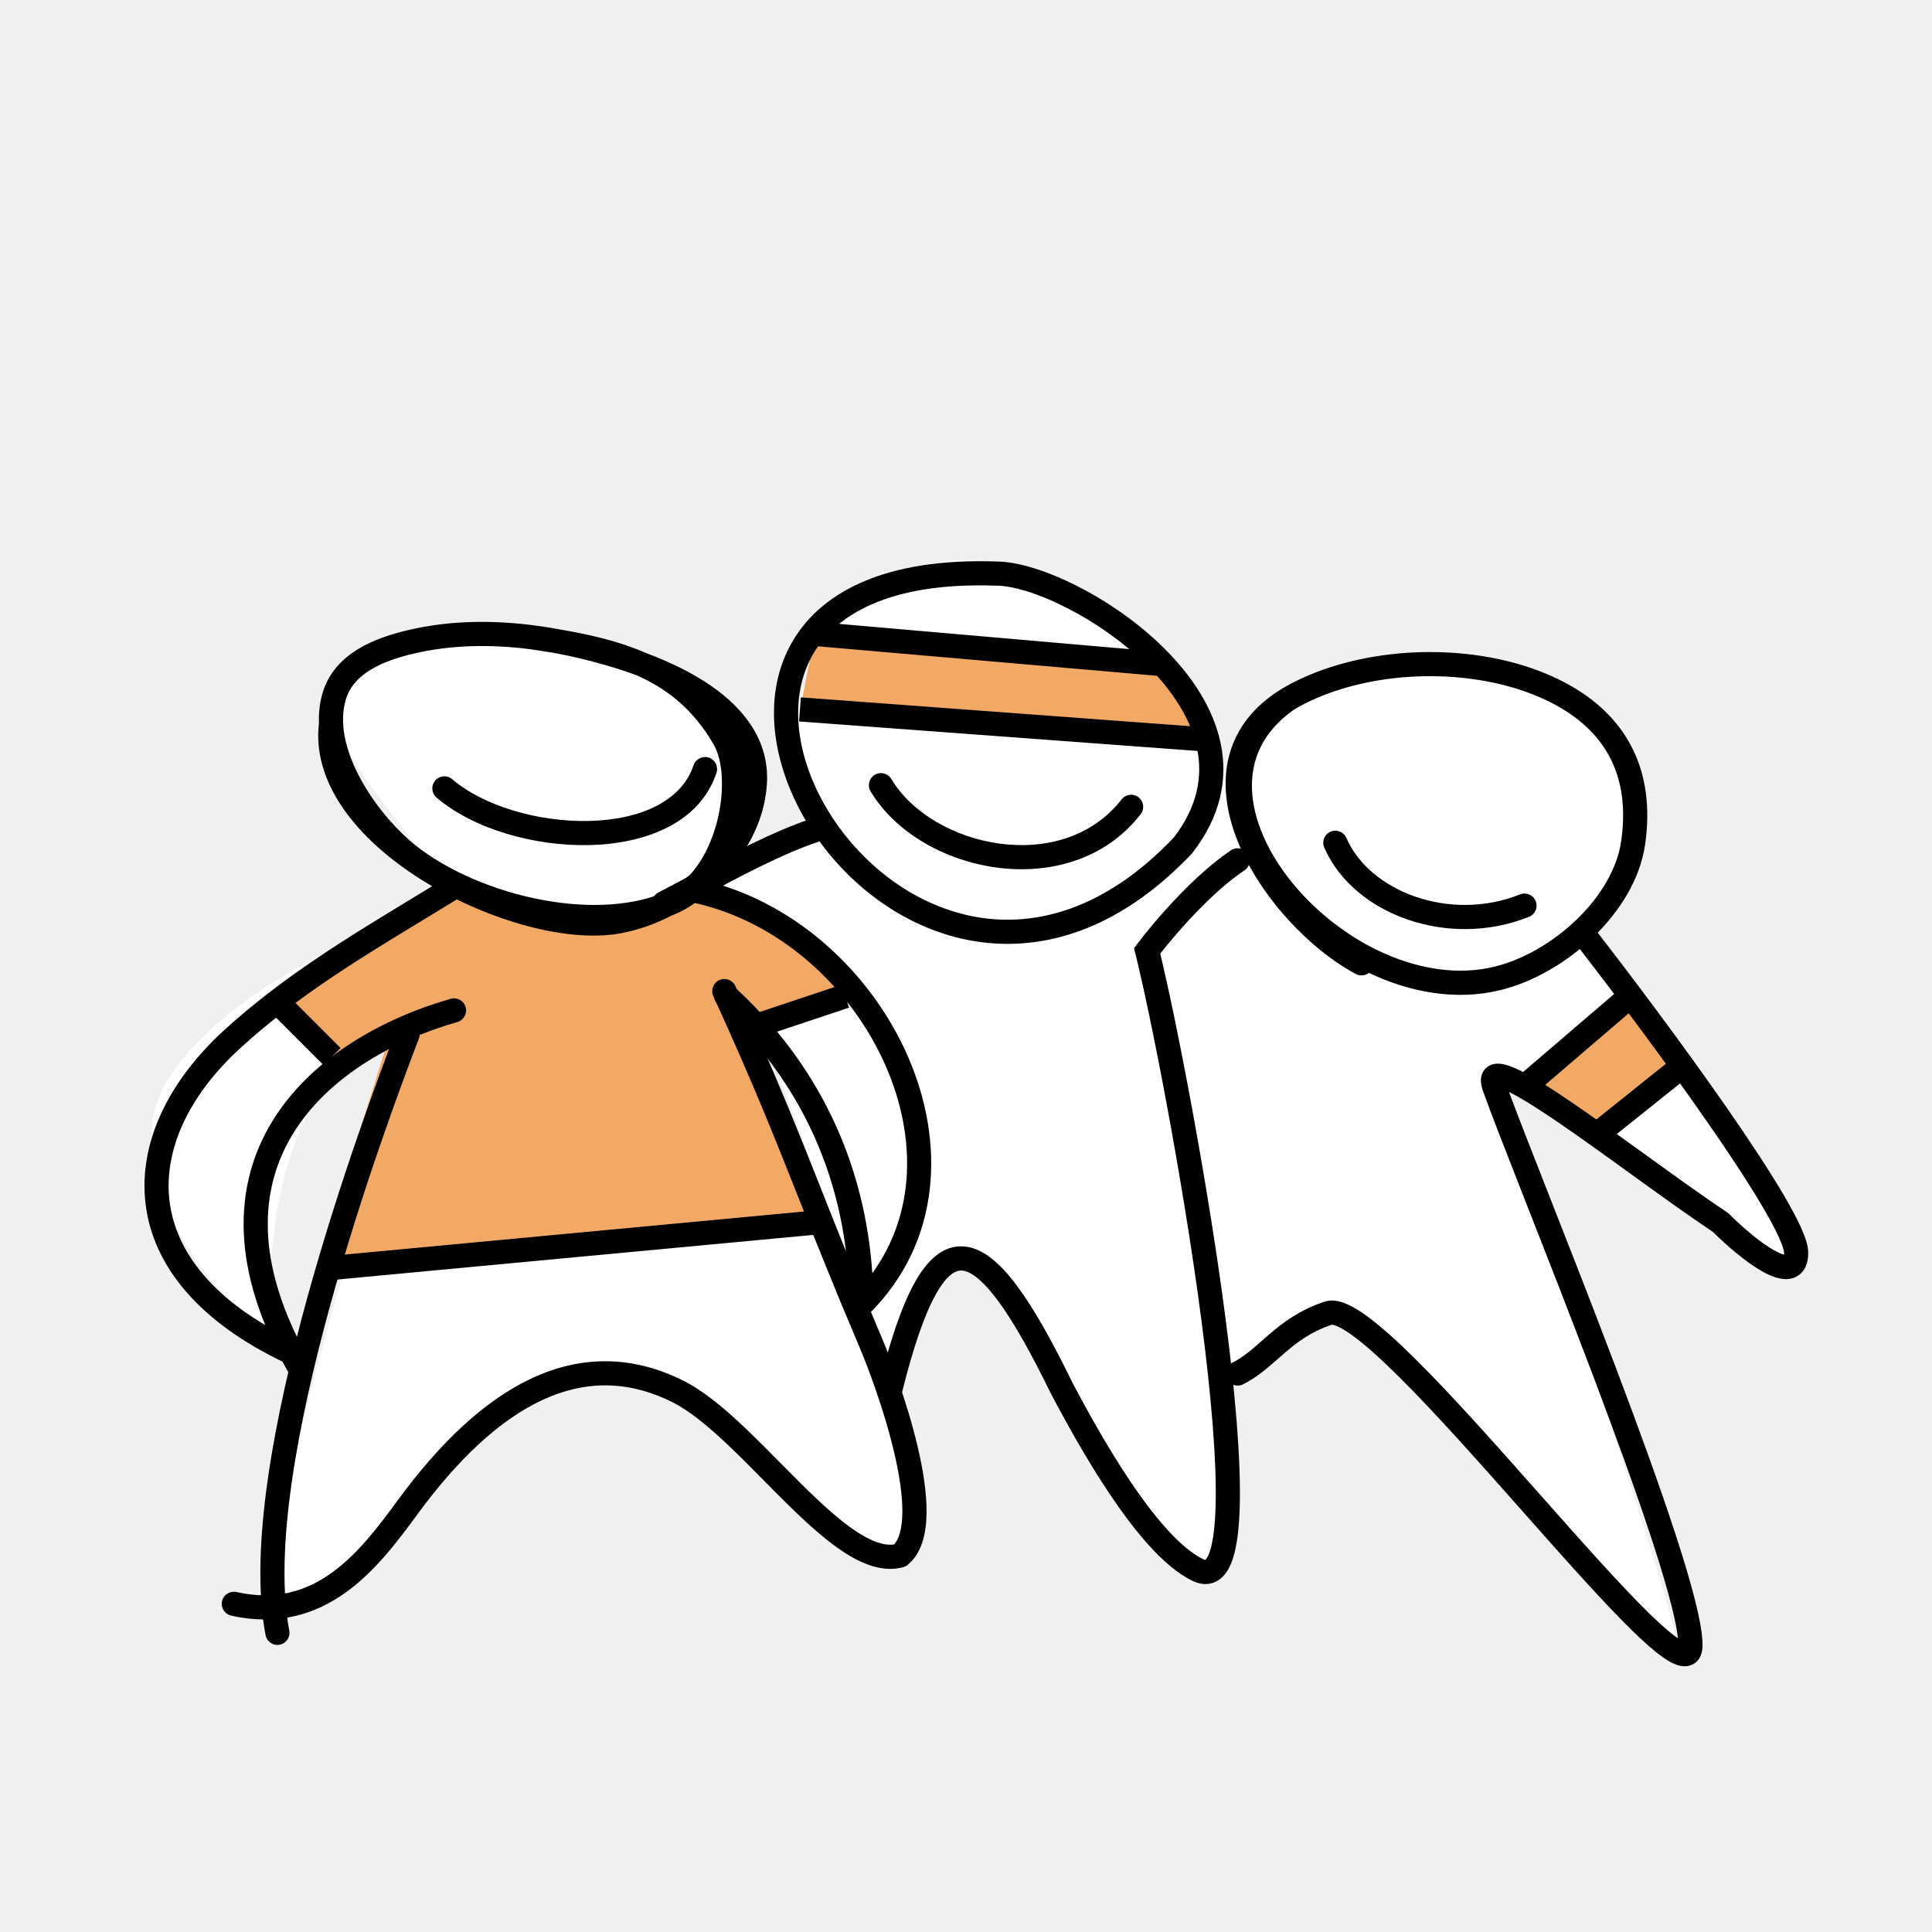
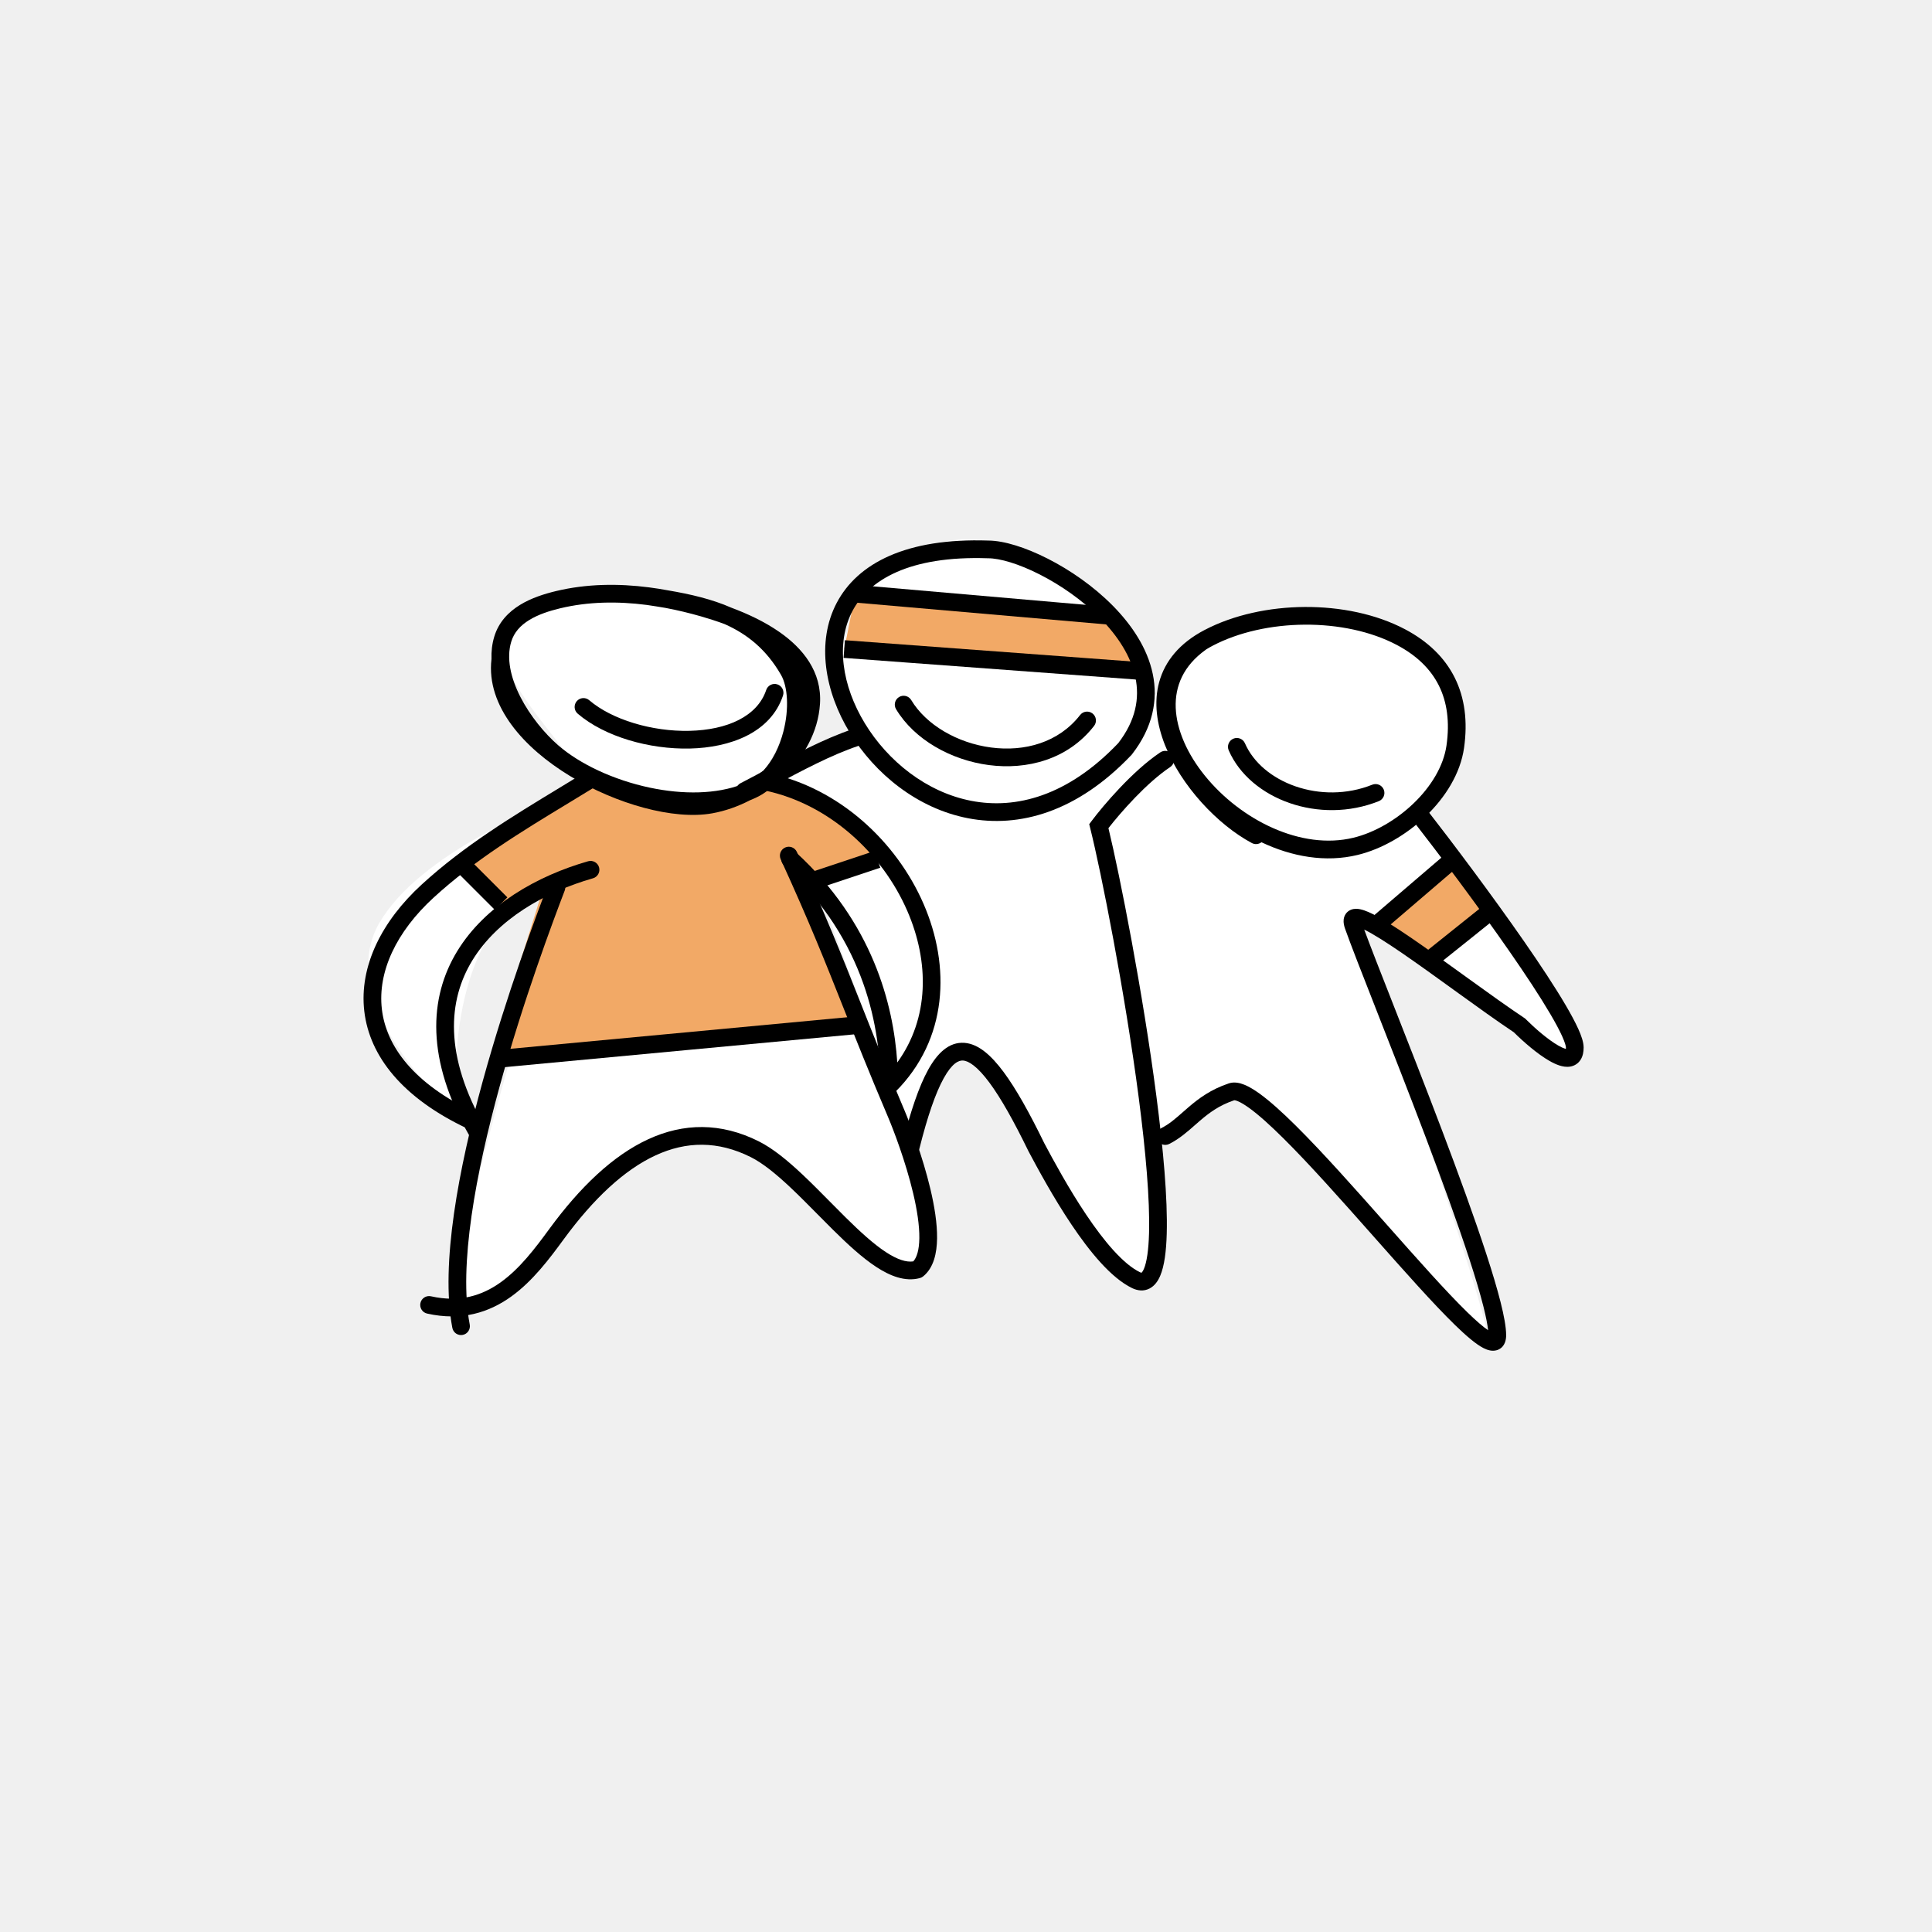
- <svg xmlns="http://www.w3.org/2000/svg" fill="none" viewBox="0 0 110 110">
+ <svg xmlns="http://www.w3.org/2000/svg" fill="none" viewBox="-20 -10 150 150">
  <path d="m53.281 72.187c-.688.688-2.005 4.297-2.578 6.016l-10.312-27.5 6.015-3.438c-3.438-6.016.86-15.382 8.594-15.382 6.188 0 12.891 7.647 15.469 13.663.86-3.438 1.719-8.491 11.172-7.734 13.75 1.1 12.031 11.172 8.594 15.469 4.01 6.016 12.719 18.219 12.032 18.906-.688.687-16.329-12.031-17.188-10.312 3.724 10.599 11 31.797 10.312 31.797-.859 0-17.188-18.047-18.906-18.906-1.375-.688-5.156 2.005-6.875 3.438.573 2.292 1.375 7.562 0 10.312-1.719 3.438-2.578-.859-3.438-.859-.859 0-6.875-9.453-8.594-12.891-1.719-3.438-3.438-3.438-4.297-2.578z" fill="#fff" />
  <path d="m15.51 91.317c-.879-2.638 5.13-23.084 8.244-32.977-7.915 1.759-8.794 12.824-8.244 18.137-3.298-2.748-9.125-9.563-6.047-14.84 3.078-5.276 12.275-9.16 16.488-10.443-3.481-5.679-16.488-16.488 4.947-14.29 14.54 1.491 10.626 11.175 7.145 14.29 2.015-.183 4.617-1.209 9.893 4.947 5.276 6.156 5.253 14.704 1.226 17.538 0 0-.822-5.431-1.79-8.502-1.28-4.064-5.817-8.203-5.817-8.203 5.817 13.125 10.441 26.847 10.441 26.847s2.237 12.976-12.23-4.027c-3.249-3.818-11.799.164-13.814 2.728-3.114 4.03-9.562 11.432-10.442 8.794z" fill="#fff" />
  <path d="m18.906 60.156-3.438-2.578 10.102-6.735c-.102-.102.019-.14.21-.14l-.21.14c.204.204 1.299.662 4.507 1.579 6.016 1.719 6.016-1.719 9.453-1.719 2.75 0 6.875 4.01 8.594 6.016l-6.016 1.719 4.297 11.172-28.359 2.578 4.297-13.75z" fill="#f2a966" />
  <path d="m46.406 36.094-.859 4.297 23.203 1.719-1.719-4.297z" fill="#f2a966" />
  <path d="m92.812 56.719-6.016 4.297 4.297 3.438 5.156-3.438z" fill="#f2a966" />
  <g clip-rule="evenodd" fill="#000" fill-rule="evenodd">
    <path d="m30.399 35.604c-2.395-.31-4.85-.284-7.235.288-.902.217-1.916.536-2.79 1.072-.884.542-1.656 1.325-2 2.467-.172.57-.235 1.155-.215 1.741-.218 1.841.436 3.58 1.553 5.101 1.127 1.535 2.752 2.889 4.552 3.982 1.803 1.095 3.811 1.946 5.732 2.461 1.911.512 3.788.704 5.312.428.987-.178 1.981-.526 2.922-1.013.18-.072.357-.15.53-.234.547-.264 1.031-.63 1.452-1.068.216-.176.425-.36.626-.551 1.55-1.473 2.686-3.426 2.826-5.632.159-2.492-1.33-4.307-3.137-5.569-1.156-.808-2.491-1.427-3.741-1.894-1.523-.67-3.19-1.053-4.925-1.348-.485-.09-.973-.168-1.463-.231zm1.264 1.593c-.471-.081-.955-.157-1.449-.23-2.26-.292-4.54-.263-6.729.263-.849.204-1.7.482-2.393.907-.684.419-1.181.959-1.401 1.69-.383 1.273-.052 2.787.712 4.282.757 1.482 1.888 2.84 2.917 3.739 1.696 1.481 4.34 2.715 7.131 3.305 2.578.545 5.179.52 7.206-.274.565-.297 1.109-.652 1.614-1.057.71-.76 1.244-1.838 1.551-3.028.454-1.756.344-3.484-.186-4.4-1.135-1.966-2.608-3.154-4.367-3.936-.644-.24-1.272-.439-1.844-.603-.908-.26-1.831-.484-2.762-.658z" />
    <path d="m48.342 57.371-5.156 1.719-.435-1.304 5.156-1.719zm-29.922 3.272-3.438-3.438.972-.972 3.438 3.438zm28.05 9.651-27.5 2.578-.128-1.369 27.5-2.578z" />
    <path d="m40.953 55.804c-.345.158-.497.566-.339.911 2.245 4.909 3.486 8.038 4.865 11.517.962 2.427 1.991 5.024 3.476 8.513.38.893 1.355 3.408 1.947 5.917.297 1.258.488 2.477.475 3.473-.013.924-.199 1.498-.47 1.799-.54.081-1.237-.137-2.135-.726-.963-.632-2.009-1.593-3.118-2.688-.391-.387-.792-.792-1.197-1.202-.72-.728-1.452-1.47-2.166-2.141-1.118-1.051-2.268-2.008-3.388-2.568-2.94-1.47-5.83-1.427-8.586-.153-2.722 1.258-5.279 3.697-7.666 6.957-1.107 1.512-2.284 3.071-3.763 4.134-1.443 1.037-3.169 1.599-5.426 1.097-.371-.082-.738.151-.82.522-.082.371.151.738.522.82 2.689.598 4.81-.088 6.528-1.323 1.682-1.21 2.978-2.948 4.069-4.438 2.321-3.169 4.711-5.402 7.134-6.521 2.388-1.104 4.839-1.144 7.395.134.93.465 1.958 1.304 3.061 2.34.699.657 1.396 1.363 2.101 2.076.409.414.821.831 1.238 1.243 1.112 1.099 2.242 2.147 3.33 2.86 1.066.7 2.246 1.182 3.397.873.093-.025.179-.069.254-.129.831-.672 1.068-1.827 1.083-2.947.016-1.161-.204-2.505-.511-3.808-.617-2.612-1.623-5.206-2.02-6.14-1.453-3.415-2.479-6-3.442-8.431-1.395-3.518-2.662-6.712-4.914-11.634-.158-.345-.566-.497-.911-.339z" />
    <path d="m23.451 58.248c-.355-.136-.752.042-.888.397-.911 2.384-3.228 8.55-5.089 15.318-.931 3.384-1.751 6.931-2.224 10.238-.471 3.297-.605 6.406-.13 8.895.071.373.431.618.804.546.373-.071.617-.431.546-.804-.433-2.267-.323-5.201.14-8.442.462-3.23 1.267-6.716 2.188-10.068 1.843-6.703 4.141-12.819 5.048-15.191.136-.355-.042-.752-.397-.888z" />
    <path d="m26.333 50.206c-.199-.324-.622-.425-.946-.226-.627.385-1.256.767-1.886 1.148-3.726 2.259-7.451 4.517-10.757 7.543-3.101 2.838-4.866 6.346-4.461 9.835.408 3.513 2.985 6.763 8.039 9.132.344.161.753.013.914-.331.161-.344.013-.753-.331-.914-4.795-2.248-6.923-5.168-7.257-8.046-.337-2.901 1.119-6.004 4.024-8.662 3.198-2.927 6.793-5.108 10.523-7.37.633-.384 1.271-.771 1.91-1.164.324-.199.425-.622.226-.946z" />
    <path d="m38.859 50.562c-.078.372.16.736.531.814 4.973 1.047 9.098 4.855 11.05 9.342 1.722 3.957 1.718 8.338-.775 11.772-.304-4.518-1.907-10.851-7.858-16.306-.28-.257-.715-.238-.971.042-.257.28-.238.715.042.971 6.404 5.87 7.472 12.798 7.472 17.081 0 .278.168.529.424.635s.553.048.749-.149c4.079-4.08 4.286-9.748 2.178-14.595-2.104-4.837-6.559-8.988-12.028-10.139-.372-.078-.736.16-.814.531z" />
    <path d="m40.358 43.136c-.36-.12-.75.075-.87.435-.681 2.043-3.018 3.104-5.959 3.171-2.904.066-6.02-.867-7.781-2.377-.288-.247-.722-.214-.969.075s-.214.722.074.969c2.086 1.788 5.565 2.779 8.707 2.707 3.105-.071 6.264-1.207 7.232-4.111.12-.36-.075-.75-.435-.87z" />
    <path d="m26.511 57.34c-.104-.365-.485-.577-.85-.472-3.938 1.125-7.968 3.398-10.153 6.966-2.22 3.626-2.442 8.434.951 14.372.188.33.608.444.938.256.33-.188.444-.608.256-.938-3.202-5.604-2.874-9.865-.973-12.972 1.937-3.164 5.602-5.289 9.358-6.362.365-.104.577-.485.472-.85z" />
    <path d="m56.73 31.969c-6.354-.217-10.149 1.757-11.77 4.842-1.6 3.045-.923 6.886 1.016 10.07 1.948 3.198 5.254 5.892 9.186 6.648 3.972.764 8.463-.471 12.681-4.912l.023-.025.021-.027c1.622-2.086 2.034-4.224 1.612-6.245-.415-1.989-1.622-3.797-3.112-5.304-1.495-1.512-3.315-2.764-5.039-3.64-1.698-.863-3.385-1.403-4.618-1.407zm10.092 15.726c-3.937 4.132-7.962 5.145-11.401 4.484-3.485-.67-6.488-3.084-8.271-6.013-1.792-2.944-2.268-6.251-.973-8.715 1.273-2.422 4.417-4.317 10.517-4.107l.012 0h.012c.913 0 2.375.428 4.007 1.258 1.612.819 3.307 1.988 4.684 3.381 1.382 1.397 2.402 2.978 2.744 4.618.334 1.6.037 3.321-1.331 5.094z" />
    <path d="m49.804 44.116c.326-.195.748-.09.943.236 1.157 1.929 3.582 3.339 6.2 3.684 2.603.343 5.248-.383 6.911-2.521.233-.3.665-.354.965-.121.3.233.354.665.121.965-2.039 2.622-5.227 3.429-8.175 3.04-2.933-.386-5.779-1.972-7.2-4.34-.195-.326-.09-.748.236-.943z" />
    <path d="m81.3 37.125c2.753-.017 5.535.543 7.786 1.731 1.76.929 3.07 2.18 3.856 3.753.785 1.572 1.019 3.408.726 5.461-.282 1.98-1.447 3.833-2.954 5.284-1.51 1.454-3.421 2.563-5.298 3.021-2.503.611-5.123.136-7.477-.983-.208.16-.498.194-.745.062-2.661-1.423-5.497-4.435-6.749-7.615-.63-1.599-.882-3.303-.443-4.893.445-1.613 1.574-3.015 3.518-4.032 2.248-1.177 5.027-1.772 7.781-1.789zm-7.647 3.293c-.01.008-.021.016-.032.024-1.745 1.244-2.404 2.836-2.338 4.515.067 1.718.9 3.588 2.273 5.28 2.77 3.414 7.463 5.795 11.534 4.802 1.61-.393 3.311-1.367 4.67-2.676 1.362-1.311 2.32-2.901 2.546-4.488.262-1.836.041-3.38-.595-4.653-.635-1.272-1.714-2.331-3.268-3.151-2.009-1.061-4.557-1.588-7.135-1.572-2.578.016-5.133.575-7.152 1.632-.177.093-.345.188-.504.286z" />
    <path d="m75.752 47.353c.348-.151.753.008.905.356.653 1.5 2.097 2.711 3.928 3.344 1.824.631 3.973.665 5.957-.129.352-.141.753.03.894.383.141.352-.03.753-.383.894-2.313.925-4.803.883-6.917.152-2.107-.729-3.9-2.167-4.739-4.095-.151-.348.008-.753.356-.905z" />
    <path d="m47.059 47.048c.12.36-.075.75-.435.87-2.067.689-4.381 1.925-6.546 3.081-.668.357-1.323.706-1.951 1.03-.338.174-.752.041-.926-.297-.174-.338-.041-.752.297-.926.582-.3 1.205-.632 1.852-.978 2.182-1.166 4.649-2.484 6.839-3.214.36-.12.75.075.87.435z" />
    <path d="m71.041 48.603c.211.316.125.743-.191.953-1.825 1.217-3.837 3.516-4.791 4.74.896 3.697 2.675 12.77 3.718 20.774.537 4.118.885 7.993.808 10.717-.038 1.341-.179 2.497-.507 3.266-.164.385-.418.776-.83.988-.449.232-.926.171-1.343-.029-.851-.41-1.684-1.141-2.46-1.994-.784-.861-1.548-1.889-2.254-2.94-1.412-2.103-2.626-4.355-3.329-5.674l-.006-.011-.005-.011c-1.148-2.358-2.151-4.141-3.042-5.339-.445-.599-.845-1.028-1.201-1.308-.357-.281-.63-.381-.833-.396-.339-.024-.853.198-1.506 1.377-.631 1.14-1.259 2.949-1.9 5.513-.092.368-.465.592-.834.5-.368-.092-.592-.465-.5-.834.648-2.591 1.31-4.543 2.031-5.846.7-1.264 1.602-2.168 2.806-2.083.569.041 1.099.304 1.585.686.487.383.97.916 1.455 1.568.968 1.302 2.014 3.174 3.17 5.547.702 1.318 1.885 3.509 3.251 5.543.685 1.02 1.407 1.988 2.129 2.781.73.802 1.422 1.383 2.04 1.681.067.032.105.041.123.042.009-.006.026-.021.051-.053.038-.049.087-.128.138-.248.218-.512.36-1.441.397-2.765.073-2.608-.262-6.393-.797-10.5-1.069-8.203-2.916-17.533-3.768-20.941l-.079-.317.196-.262c.871-1.161 3.162-3.874 5.325-5.316.316-.211.743-.125.953.191zm-2.402 40.212c0.0.001-.003.002-.01.001.006-.002.01-.002.01-.001z" />
    <path d="m89.812 52.739c.3-.233.732-.179.965.121 2.01 2.584 5.026 6.591 7.542 10.214 1.257 1.81 2.396 3.534 3.224 4.942.413.703.755 1.339.997 1.874.227.503.413 1.018.413 1.439 0 .324-.054.658-.229.94-.194.311-.491.488-.818.541-.295.048-.587-.008-.833-.087-.252-.081-.51-.205-.758-.346-.956-.543-2.054-1.509-2.784-2.233-1.289-.862-2.789-1.939-4.291-3.024-.134-.097-.268-.193-.401-.29-1.395-1.008-2.779-2.007-4.003-2.846-1.213-.831-2.226-1.473-2.919-1.811.472 1.281 1.284 3.35 2.263 5.842 1.122 2.857 2.462 6.27 3.757 9.688 1.293 3.412 2.536 6.818 3.457 9.644.461 1.413.843 2.688 1.111 3.752.264 1.046.432 1.943.432 2.573 0 .318-.075.871-.601 1.11-.236.108-.473.1-.653.066-.181-.035-.353-.105-.508-.184-.591-.302-1.357-.963-2.2-1.783-1.684-1.639-3.94-4.185-6.27-6.815l-.141-.16c-2.392-2.7-4.859-5.48-6.917-7.522-1.031-1.023-1.937-1.839-2.664-2.363-.365-.263-.66-.435-.884-.526-.183-.074-.26-.072-.269-.073-1.162.39-1.94.969-2.658 1.584-.127.109-.255.222-.386.337-.589.52-1.226 1.082-2.01 1.474-.34.17-.753.032-.922-.307s-.032-.753.307-.922c.609-.305 1.084-.722 1.662-1.23.144-.126.294-.258.454-.396.783-.671 1.721-1.379 3.131-1.849.424-.141.861-.034 1.21.108.368.15.763.391 1.17.684.817.589 1.783 1.465 2.829 2.503 2.095 2.079 4.594 4.896 6.977 7.586l.11.124c2.355 2.659 4.584 5.174 6.231 6.777.68.662 1.219 1.125 1.603 1.385-.048-.448-.17-1.066-.366-1.845-.258-1.021-.63-2.264-1.085-3.662-.911-2.795-2.146-6.177-3.436-9.583-1.276-3.367-2.611-6.769-3.735-9.632-1.14-2.904-2.062-5.254-2.486-6.455-.073-.208-.137-.46-.107-.714.035-.306.211-.608.553-.751.269-.112.544-.081.726-.044.201.041.415.117.626.208.831.357 2.042 1.127 3.385 2.047 1.239.849 2.637 1.859 4.029 2.864.135.097.269.194.403.291 1.528 1.103 3.029 2.182 4.305 3.033l.057.038.048.048c.703.703 1.725 1.596 2.539 2.058.199.113.367.19.5.232.031.01.057.017.08.023.002-.029.004-.065.004-.108 0-.095-.064-.369-.291-.873-.213-.472-.528-1.06-.93-1.743-.801-1.364-1.918-3.055-3.168-4.855-2.497-3.596-5.497-7.582-7.498-10.154-.233-.3-.179-.732.121-.965zm5.743 41.022c-0-0.0 0-.006.003-.015-.001.011-.003.015-.003.015zm-10.275-31.826c-0-0.0.002-0.0.007 0-.004 0-.007-0-.007-0z" />
    <path d="m66.112 38.498-19.766-1.719.119-1.37 19.766 1.719zm-20.515 1.208 23.203 1.719-.102 1.371-23.203-1.719z" />
    <path d="m93.26 57.24-6.016 5.156-.895-1.044 6.016-5.156zm-2.596 6.676 4.297-3.438.859 1.074-4.297 3.438z" />
  </g>
</svg>
